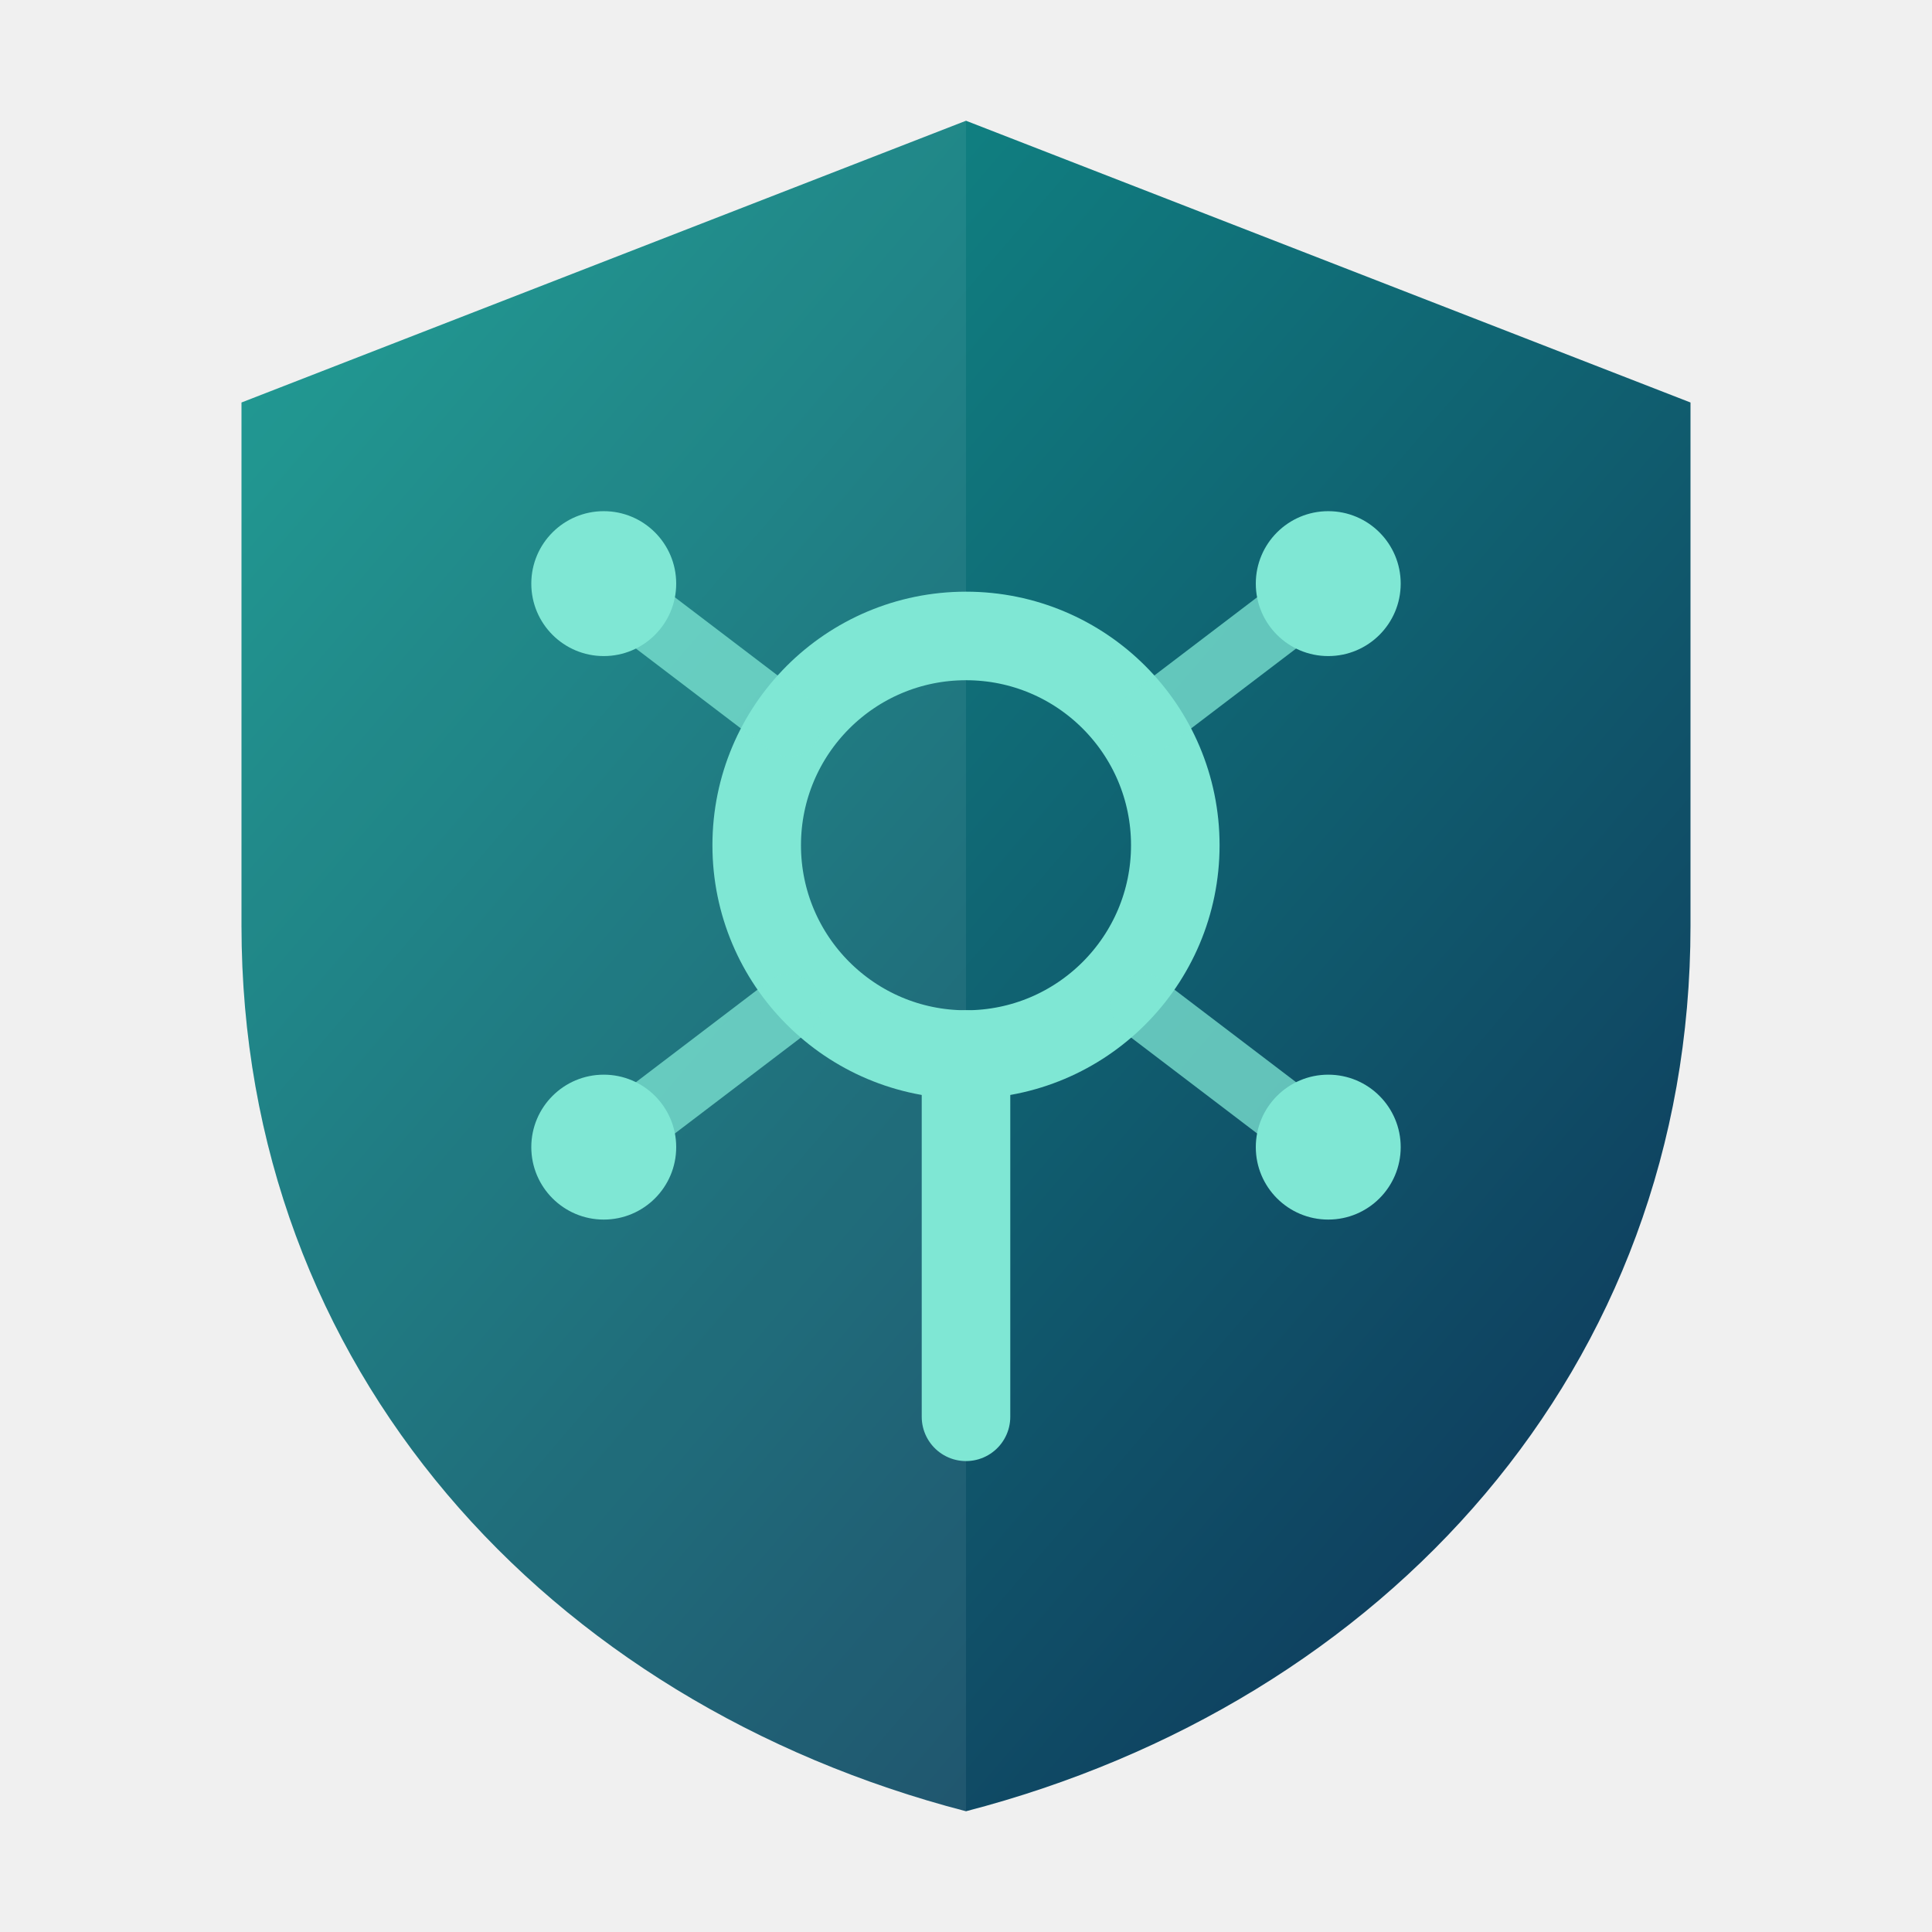
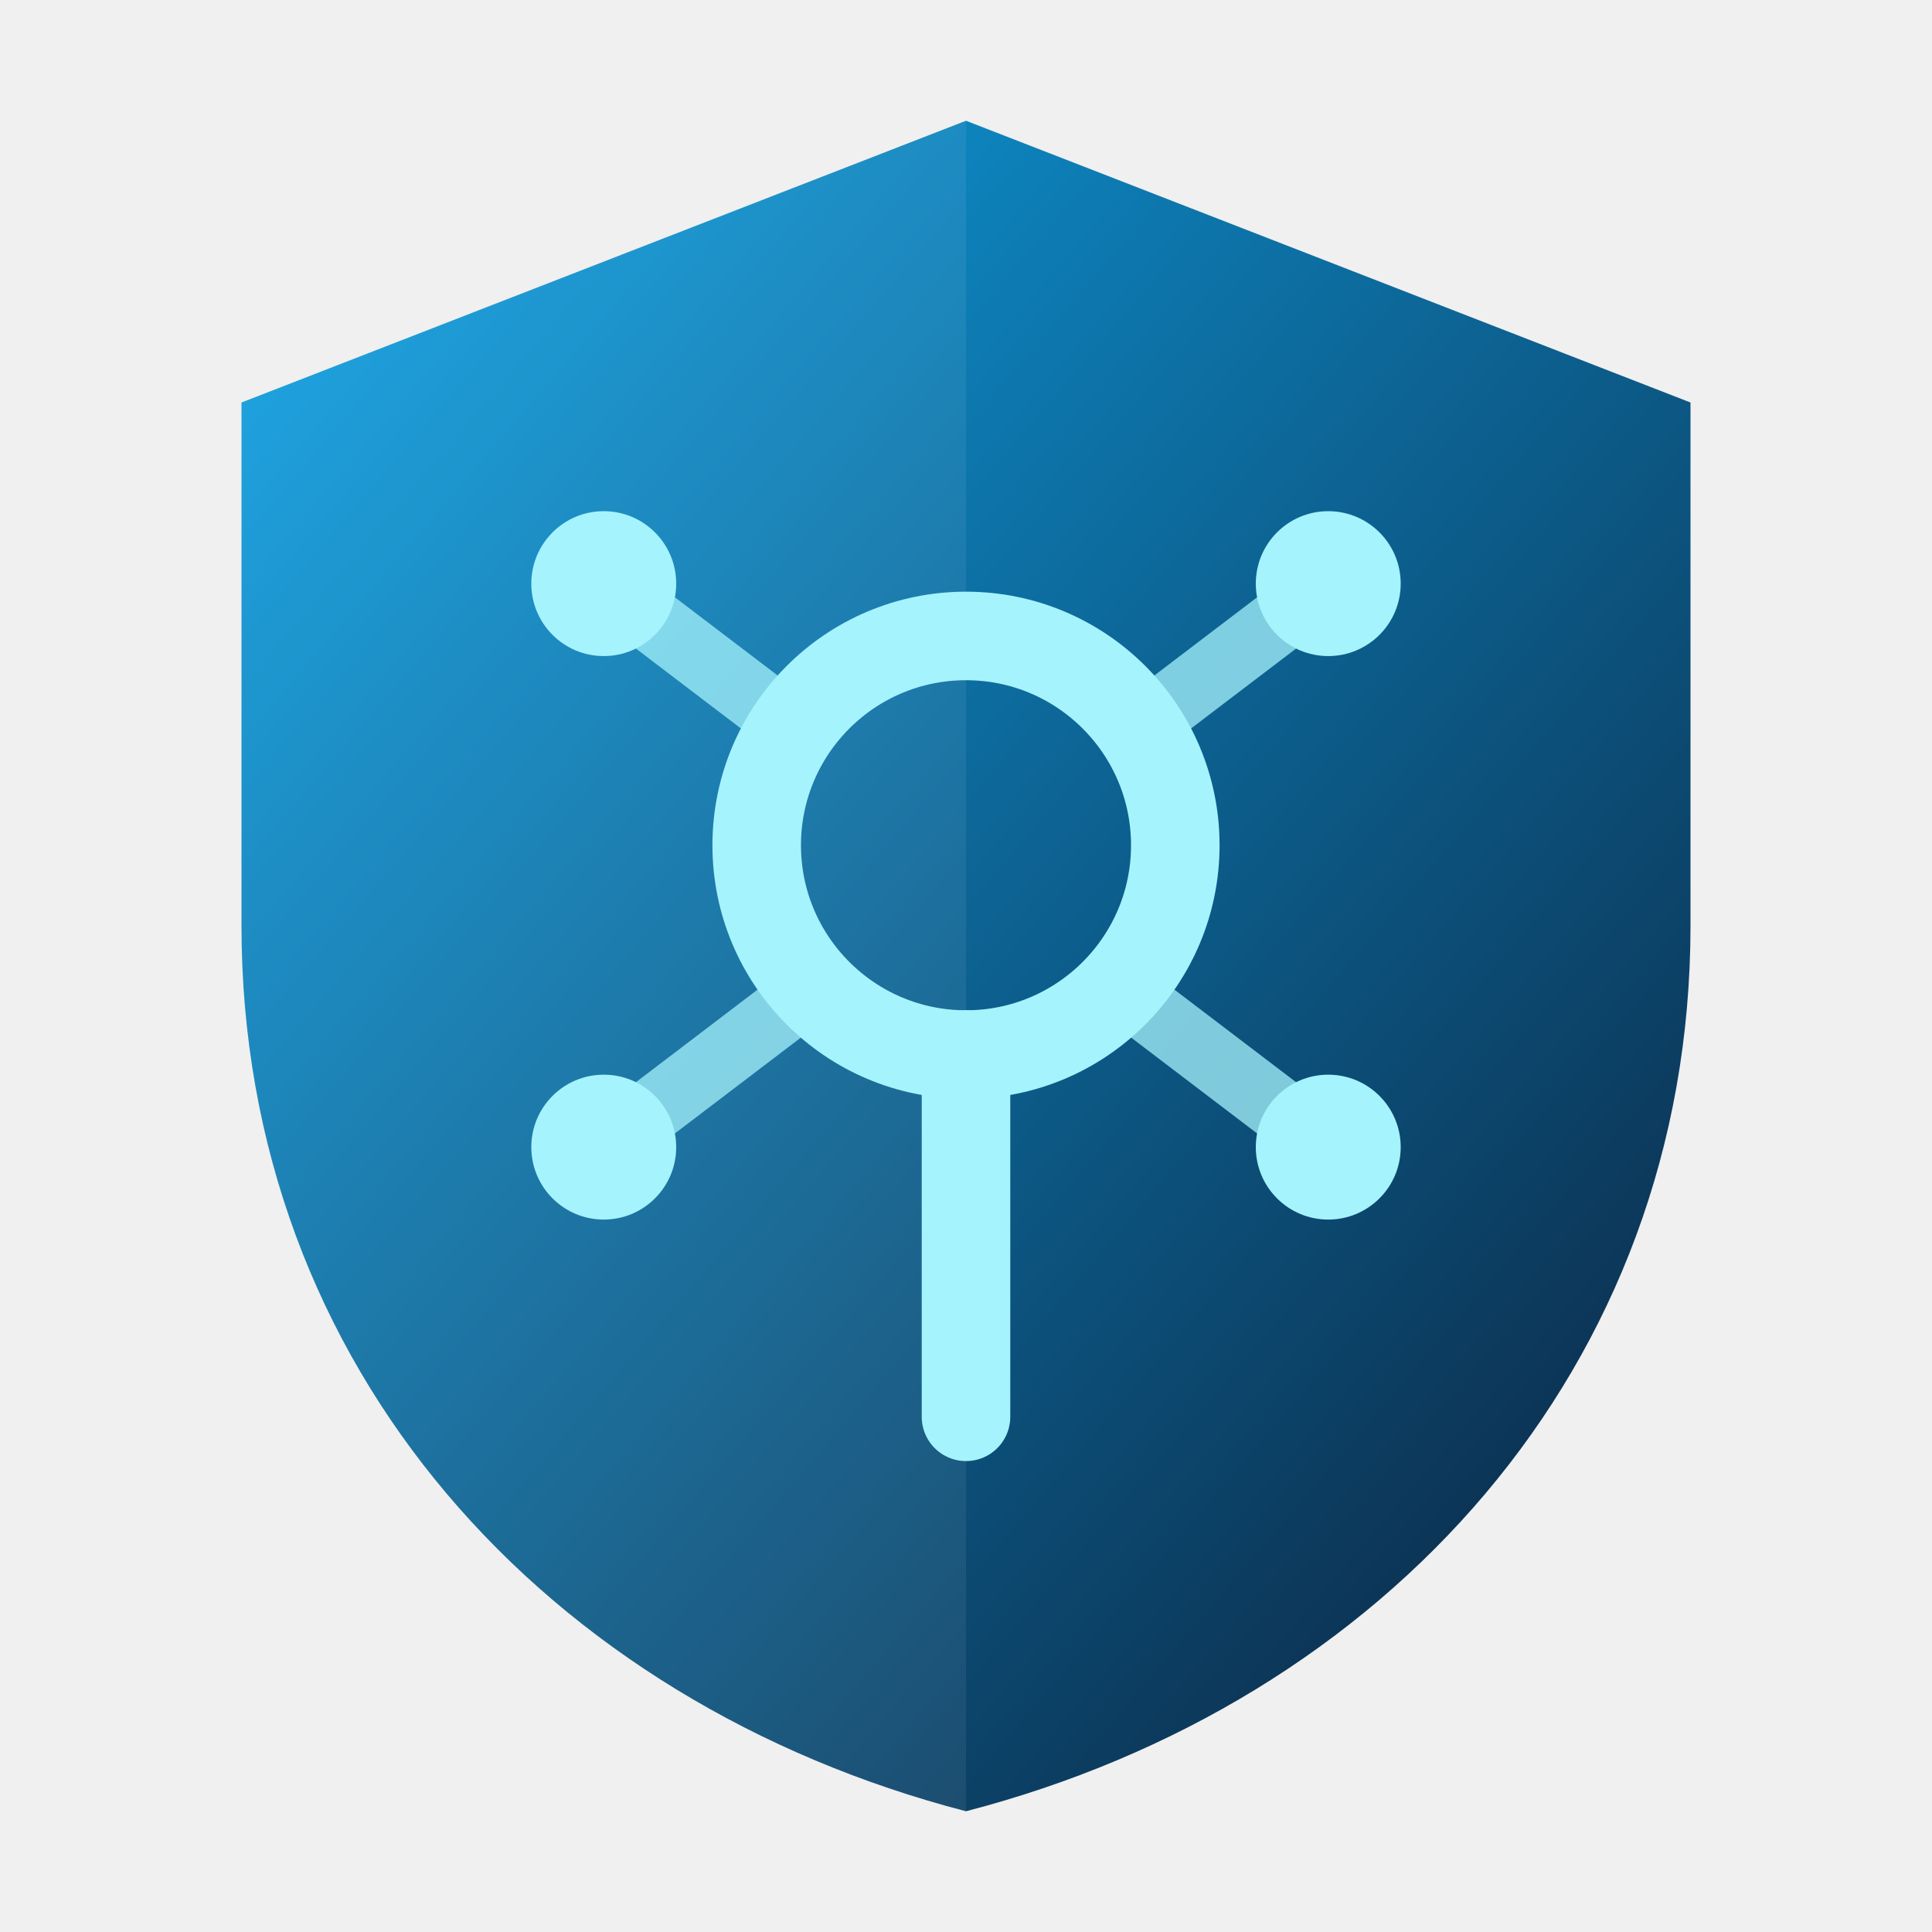
<svg xmlns="http://www.w3.org/2000/svg" viewBox="0 0 48 48" role="img" aria-label="JuansecCTI">
  <defs>
    <linearGradient id="lg" x1="0" y1="0" x2="1" y2="1">
-       <stop offset="0" stop-color="#11998e" />
-       <stop offset="1" stop-color="#0f3057" />
+       <stop offset="0" stop-color="#0ea5e9" />
+       <stop offset="1" stop-color="#0b1f3a" />
    </linearGradient>
  </defs>
  <path d="M24 3 6 10v13c0 11 7.6 19.3 18 22 10.4-2.7 18-11 18-22V10Z" fill="url(#lg)" />
  <path d="M24 3 6 10v13c0 11 7.6 19.3 18 22Z" fill="#ffffff" opacity=".07" />
-   <circle cx="24" cy="21" r="5.2" fill="none" stroke="#7fe7d4" stroke-width="2.2" />
-   <path d="M24 26.2v9" stroke="#7fe7d4" stroke-width="2.2" stroke-linecap="round" />
-   <path d="M15 14.5 19.6 18M33 14.5 28.4 18M15 28.5l4.6-3.5M33 28.5 28.4 25" stroke="#7fe7d4" stroke-width="1.6" stroke-linecap="round" opacity=".75" />
-   <circle cx="15" cy="14.5" r="1.8" fill="#7fe7d4" />
-   <circle cx="33" cy="14.5" r="1.8" fill="#7fe7d4" />
-   <circle cx="15" cy="28.5" r="1.8" fill="#7fe7d4" />
-   <circle cx="33" cy="28.5" r="1.8" fill="#7fe7d4" />
+   <circle cx="24" cy="21" r="5.2" fill="none" stroke="#a5f3fc" stroke-width="2.2" />
+   <path d="M24 26.2v9" stroke="#a5f3fc" stroke-width="2.2" stroke-linecap="round" />
+   <path d="M15 14.5 19.6 18M33 14.5 28.4 18M15 28.5l4.6-3.5M33 28.5 28.4 25" stroke="#a5f3fc" stroke-width="1.6" stroke-linecap="round" opacity=".75" />
+   <circle cx="15" cy="14.5" r="1.8" fill="#a5f3fc" />
+   <circle cx="33" cy="14.5" r="1.8" fill="#a5f3fc" />
+   <circle cx="15" cy="28.5" r="1.8" fill="#a5f3fc" />
+   <circle cx="33" cy="28.5" r="1.8" fill="#a5f3fc" />
</svg>
